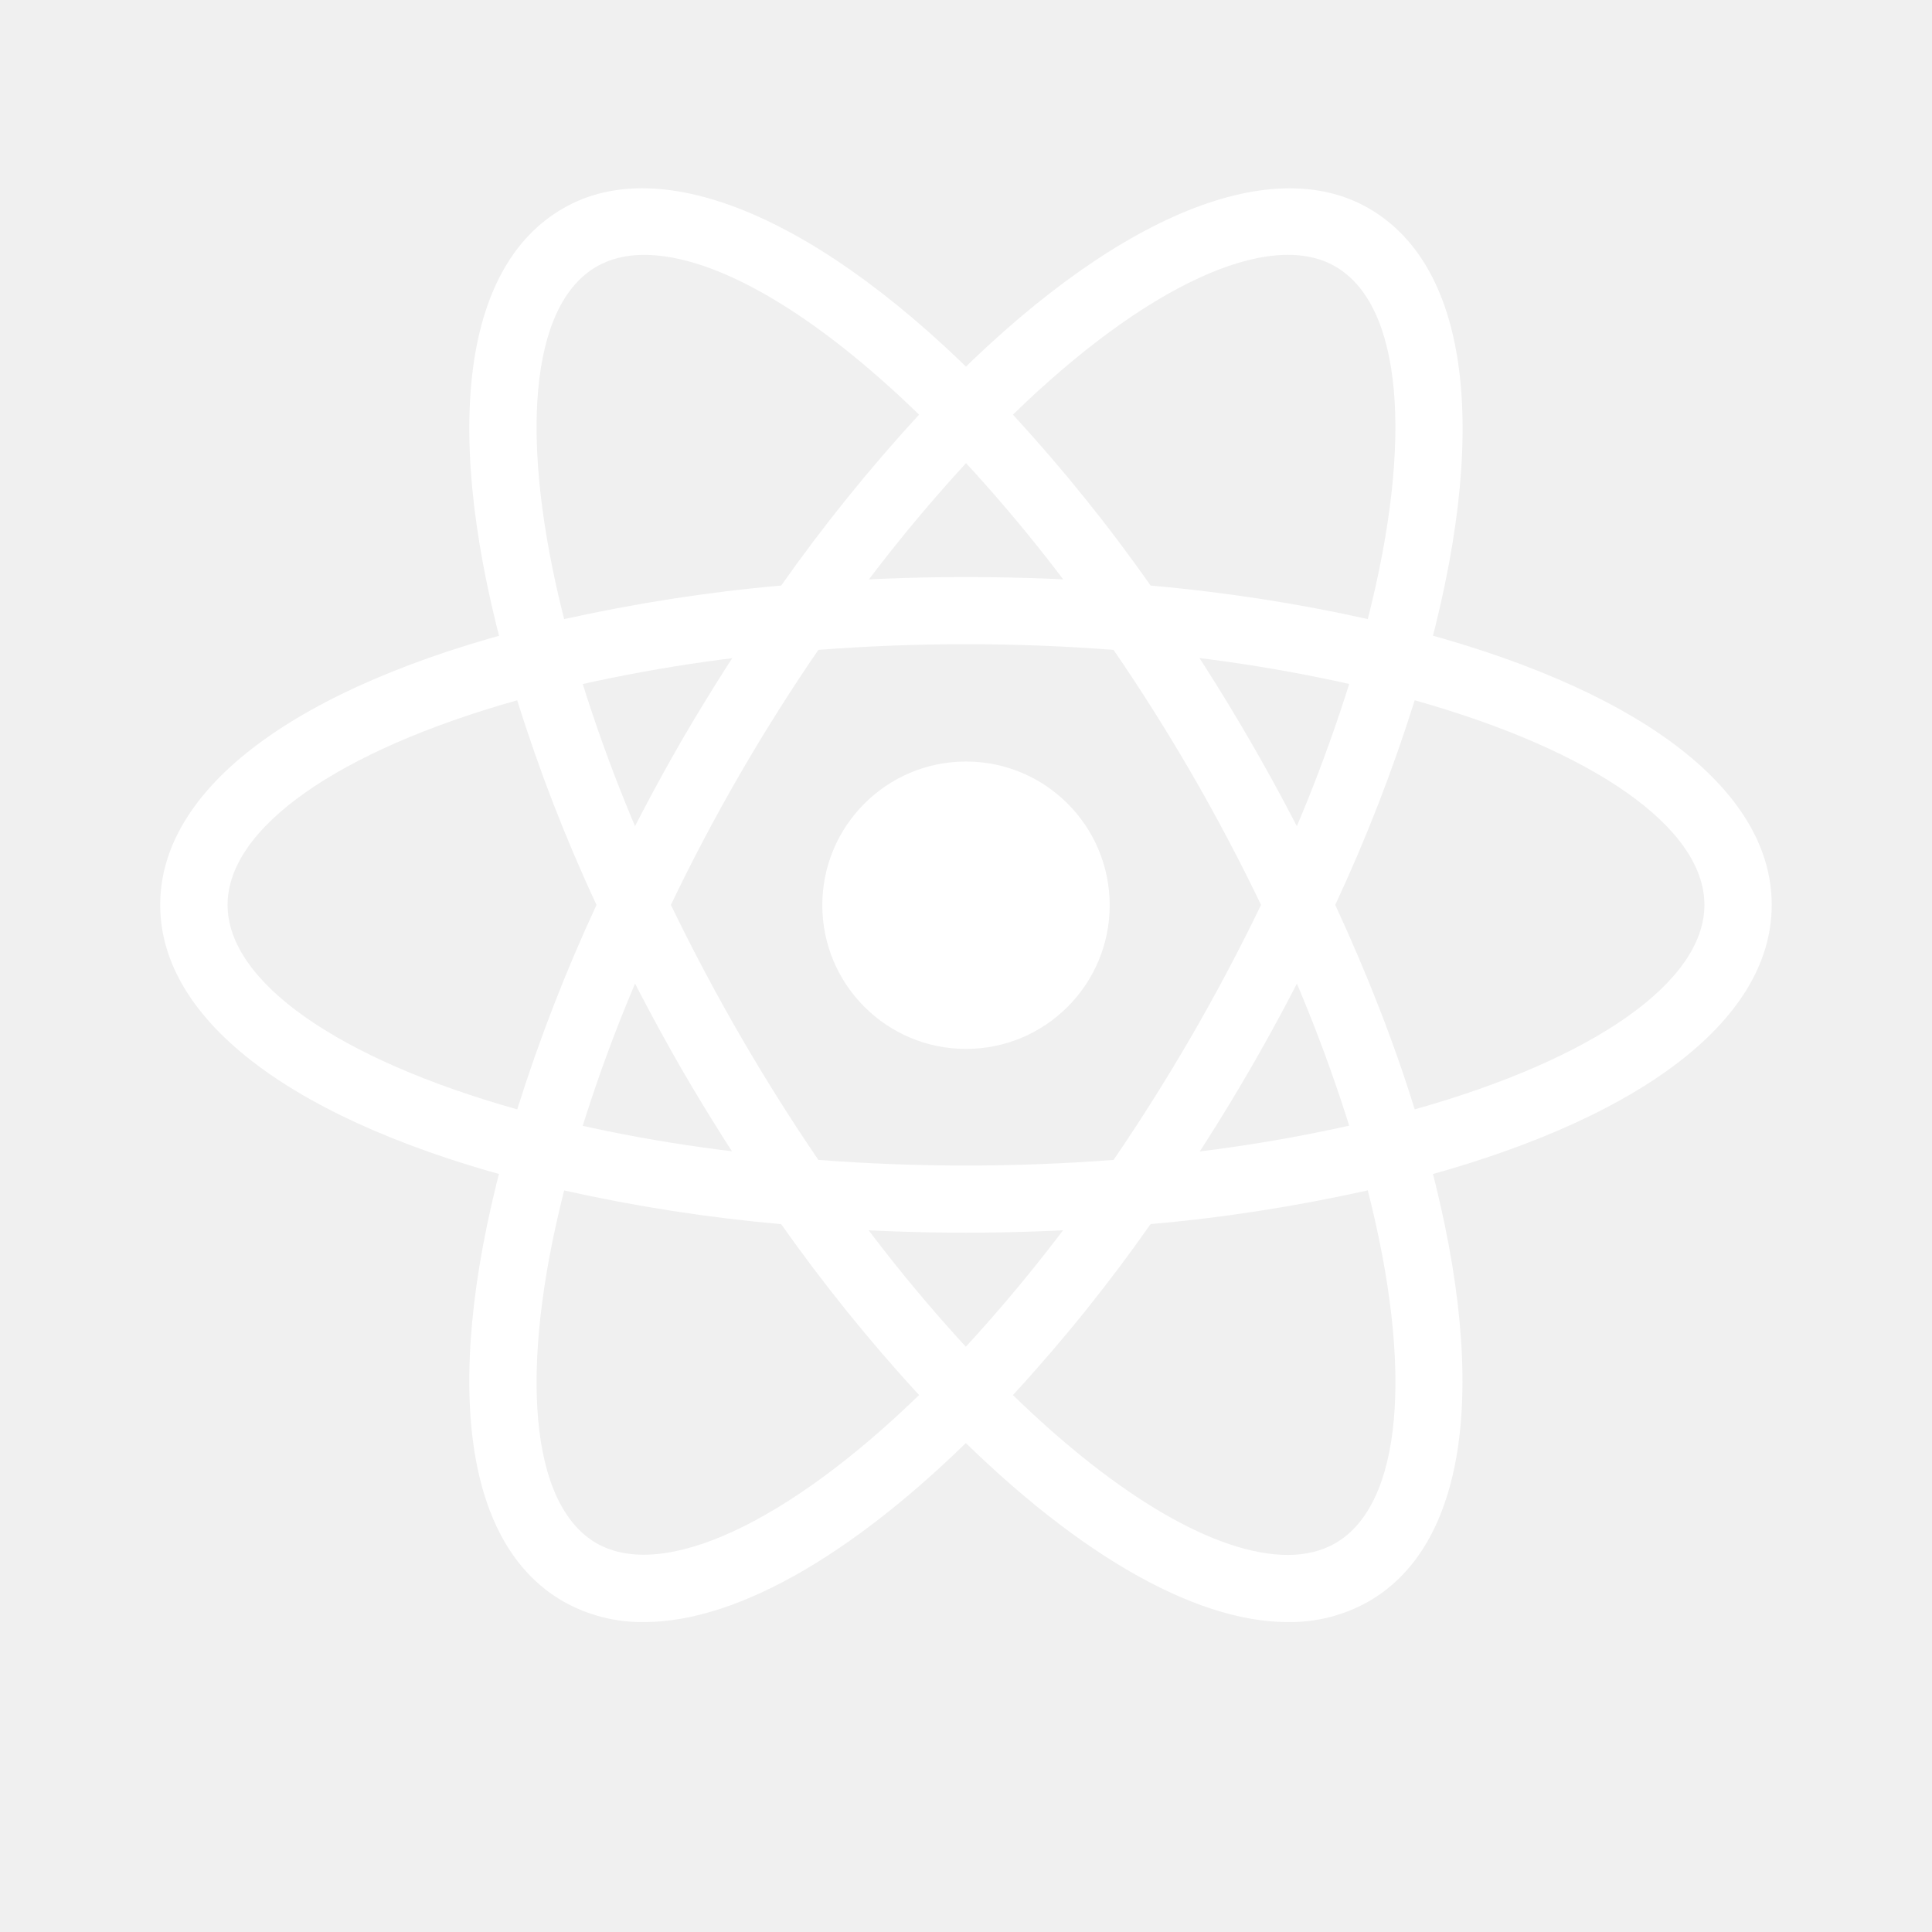
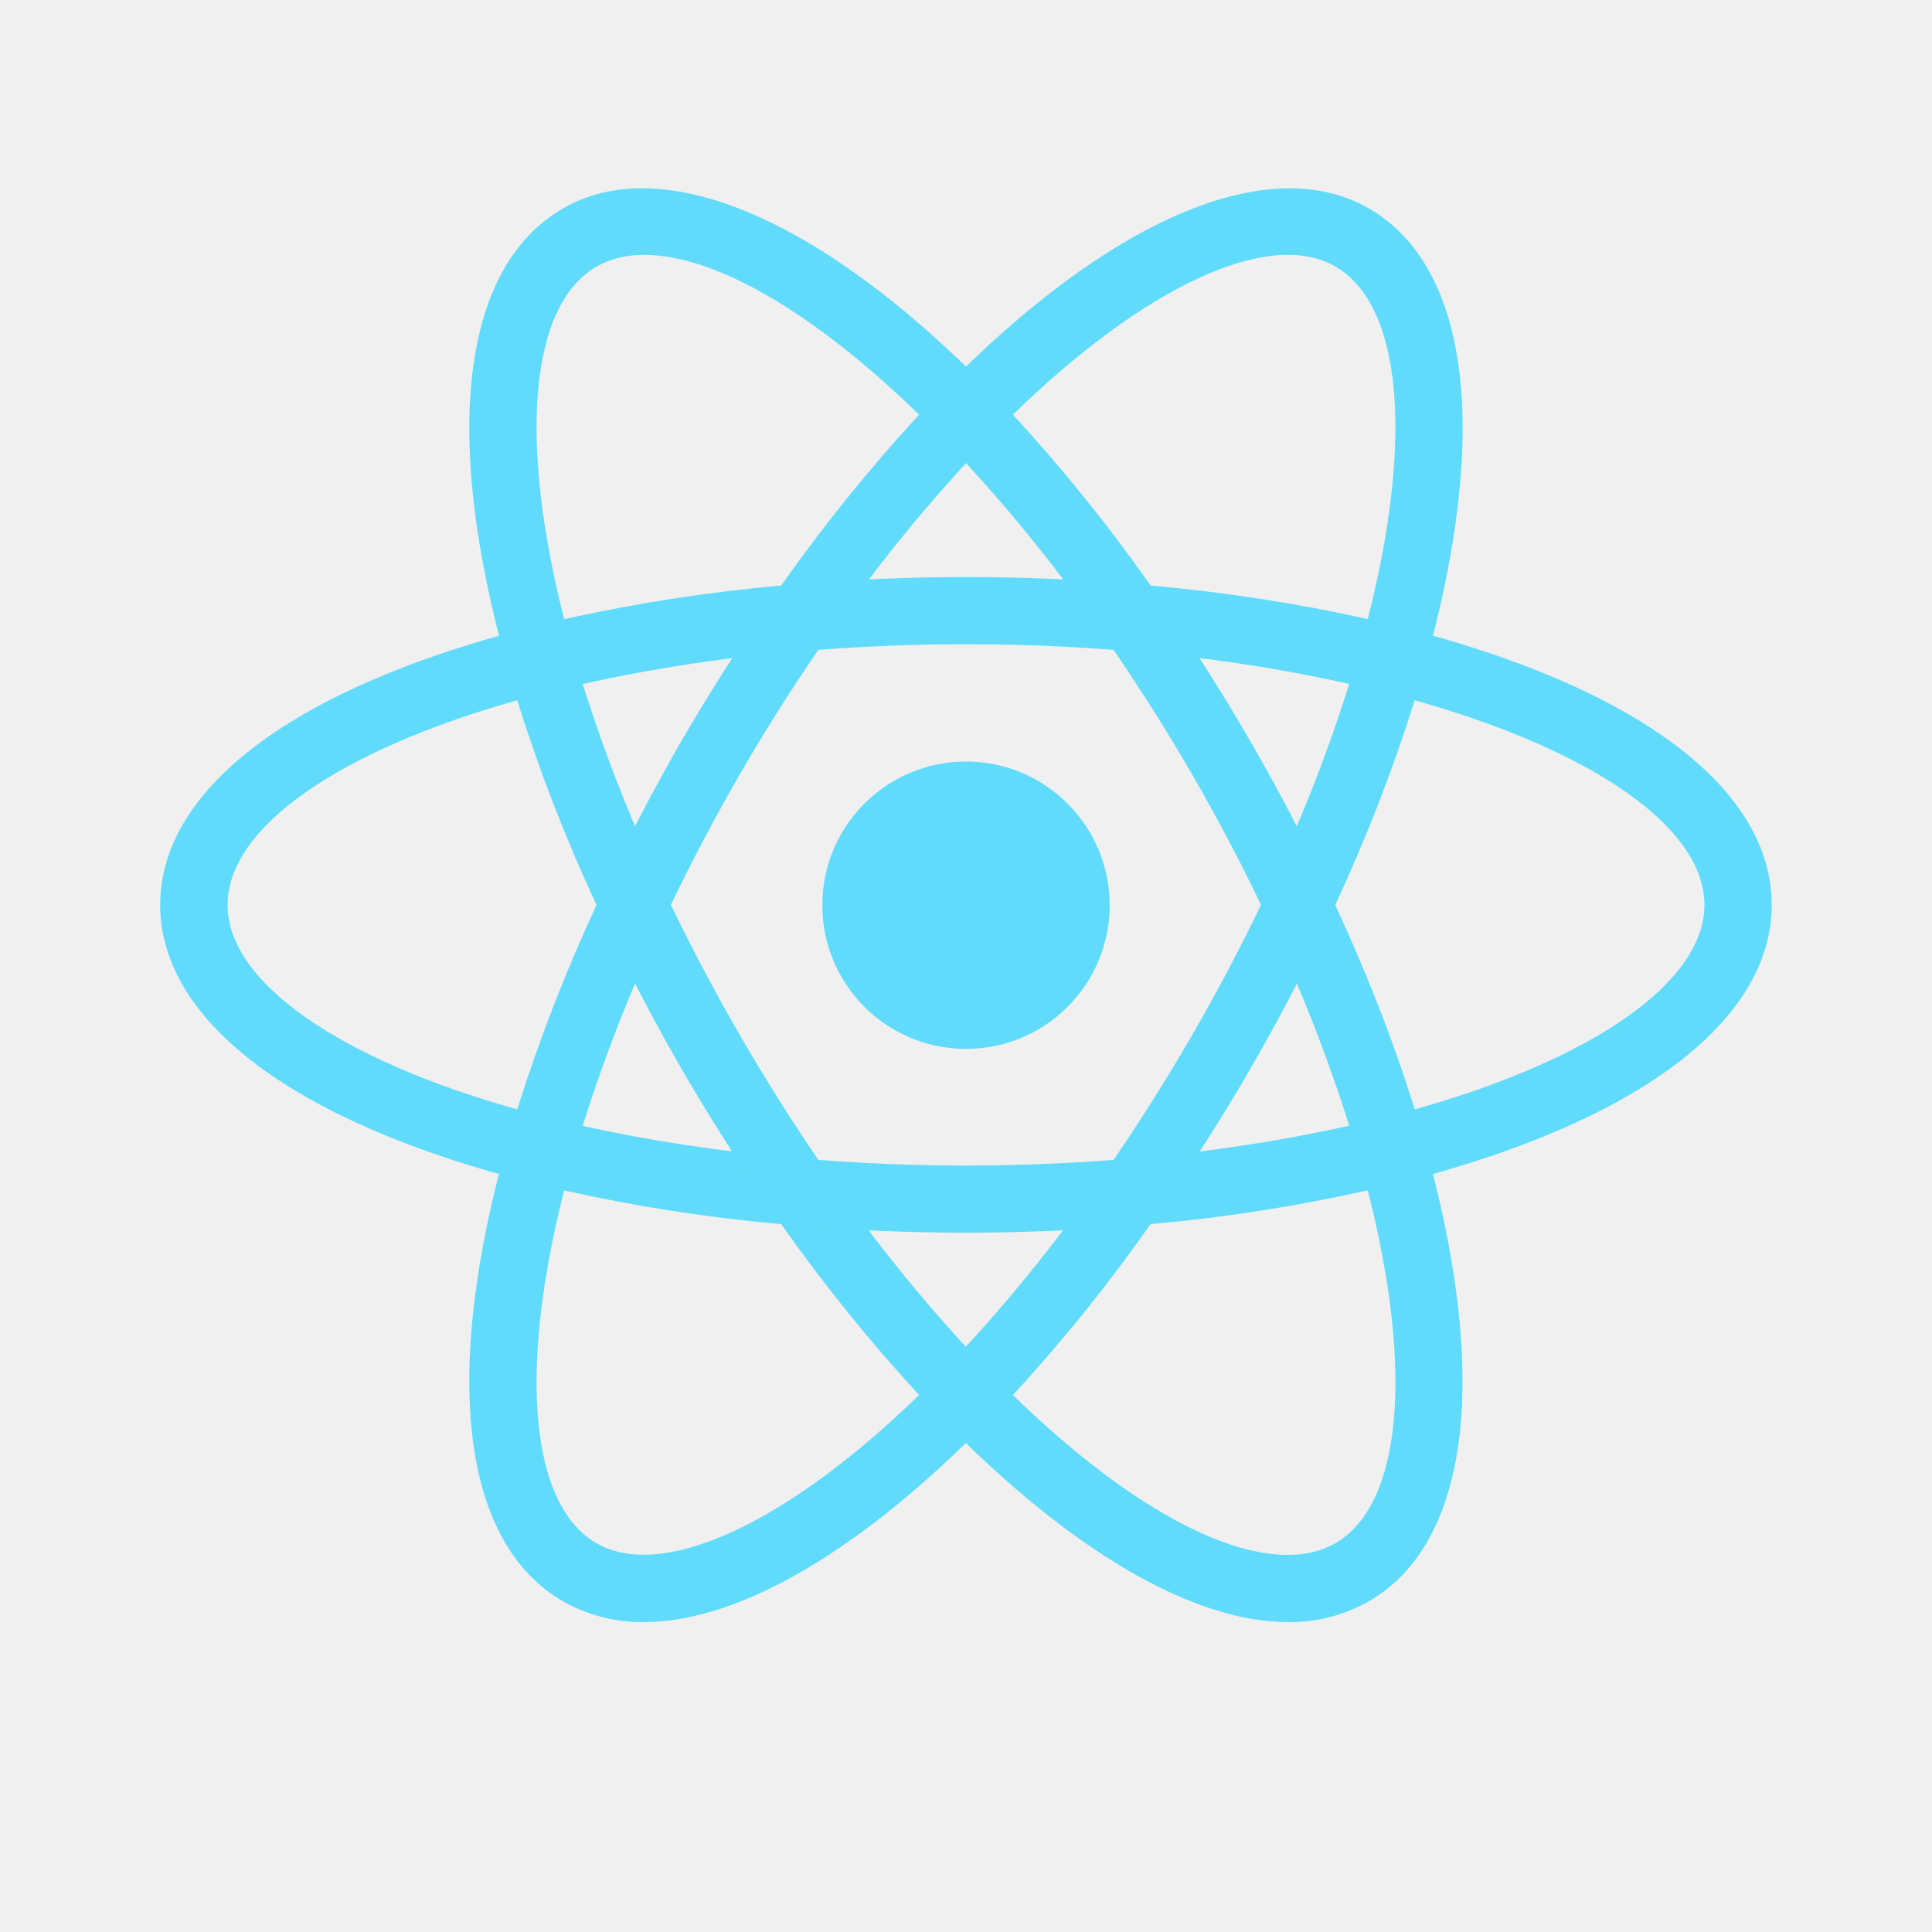
- <svg xmlns="http://www.w3.org/2000/svg" width="24" height="24" viewBox="0 0 24 24" style="fill: #fff;transform: ;msFilter:;">
+ <svg xmlns="http://www.w3.org/2000/svg" width="24" height="24" viewBox="0 0 24 24" style="fill: #61DBFB;transform: ;msFilter:;">
  <circle cx="12" cy="11.245" r="1.785" />
  <path d="m7.002 14.794-.395-.101c-2.934-.741-4.617-2.001-4.617-3.452 0-1.452 1.684-2.711 4.617-3.452l.395-.1.111.391a19.507 19.507 0 0 0 1.136 2.983l.085.178-.085.178c-.46.963-.841 1.961-1.136 2.985l-.111.39zm-.577-6.095c-2.229.628-3.598 1.586-3.598 2.542 0 .954 1.368 1.913 3.598 2.54.273-.868.603-1.717.985-2.54a20.356 20.356 0 0 1-.985-2.542zm10.572 6.095-.11-.392a19.628 19.628 0 0 0-1.137-2.984l-.085-.177.085-.179c.46-.961.839-1.96 1.137-2.984l.11-.39.395.1c2.935.741 4.617 2 4.617 3.453 0 1.452-1.683 2.711-4.617 3.452l-.395.101zm-.41-3.553c.4.866.733 1.718.987 2.54 2.23-.627 3.599-1.586 3.599-2.54 0-.956-1.368-1.913-3.599-2.542a20.683 20.683 0 0 1-.987 2.542z" />
  <path d="m6.419 8.695-.11-.39c-.826-2.908-.576-4.991.687-5.717 1.235-.715 3.222.13 5.303 2.265l.284.292-.284.291a19.718 19.718 0 0 0-2.02 2.474l-.113.162-.196.016a19.646 19.646 0 0 0-3.157.509l-.394.098zm1.582-5.529c-.224 0-.422.049-.589.145-.828.477-.974 2.138-.404 4.38.891-.197 1.79-.338 2.696-.417a21.058 21.058 0 0 1 1.713-2.123c-1.303-1.267-2.533-1.985-3.416-1.985zm7.997 16.984c-1.188 0-2.714-.896-4.298-2.522l-.283-.291.283-.29a19.827 19.827 0 0 0 2.021-2.477l.112-.16.194-.019a19.473 19.473 0 0 0 3.158-.507l.395-.1.111.391c.822 2.906.573 4.992-.688 5.718a1.978 1.978 0 0 1-1.005.257zm-3.415-2.82c1.302 1.267 2.533 1.986 3.415 1.986.225 0 .423-.05.589-.145.829-.478.976-2.142.404-4.384-.89.198-1.79.34-2.698.419a20.526 20.526 0 0 1-1.71 2.124z" />
  <path d="m17.58 8.695-.395-.099a19.477 19.477 0 0 0-3.158-.509l-.194-.017-.112-.162A19.551 19.551 0 0 0 11.7 5.434l-.283-.291.283-.29c2.08-2.134 4.066-2.979 5.303-2.265 1.262.727 1.513 2.81.688 5.717l-.111.39zm-3.287-1.421c.954.085 1.858.228 2.698.417.571-2.242.425-3.903-.404-4.381-.824-.477-2.375.253-4.004 1.841.616.67 1.188 1.378 1.71 2.123zM8.001 20.15a1.983 1.983 0 0 1-1.005-.257c-1.263-.726-1.513-2.811-.688-5.718l.108-.391.395.1c.964.243 2.026.414 3.158.507l.194.019.113.16c.604.878 1.28 1.707 2.02 2.477l.284.29-.284.291c-1.583 1.627-3.109 2.522-4.295 2.522zm-.993-5.362c-.57 2.242-.424 3.906.404 4.384.825.47 2.371-.255 4.005-1.842a21.17 21.17 0 0 1-1.713-2.123 20.692 20.692 0 0 1-2.696-.419z" />
  <path d="M12 15.313c-.687 0-1.392-.029-2.1-.088l-.196-.017-.113-.162a25.697 25.697 0 0 1-1.126-1.769 26.028 26.028 0 0 1-.971-1.859l-.084-.177.084-.179c.299-.632.622-1.252.971-1.858.347-.596.726-1.192 1.126-1.77l.113-.16.196-.018a25.148 25.148 0 0 1 4.198 0l.194.019.113.16a25.136 25.136 0 0 1 2.1 3.628l.083.179-.083.177a24.742 24.742 0 0 1-2.1 3.628l-.113.162-.194.017c-.706.057-1.412.087-2.098.087zm-1.834-.904c1.235.093 2.433.093 3.667 0a24.469 24.469 0 0 0 1.832-3.168 23.916 23.916 0 0 0-1.832-3.168 23.877 23.877 0 0 0-3.667 0 23.743 23.743 0 0 0-1.832 3.168 24.82 24.82 0 0 0 1.832 3.168z" />
</svg>
